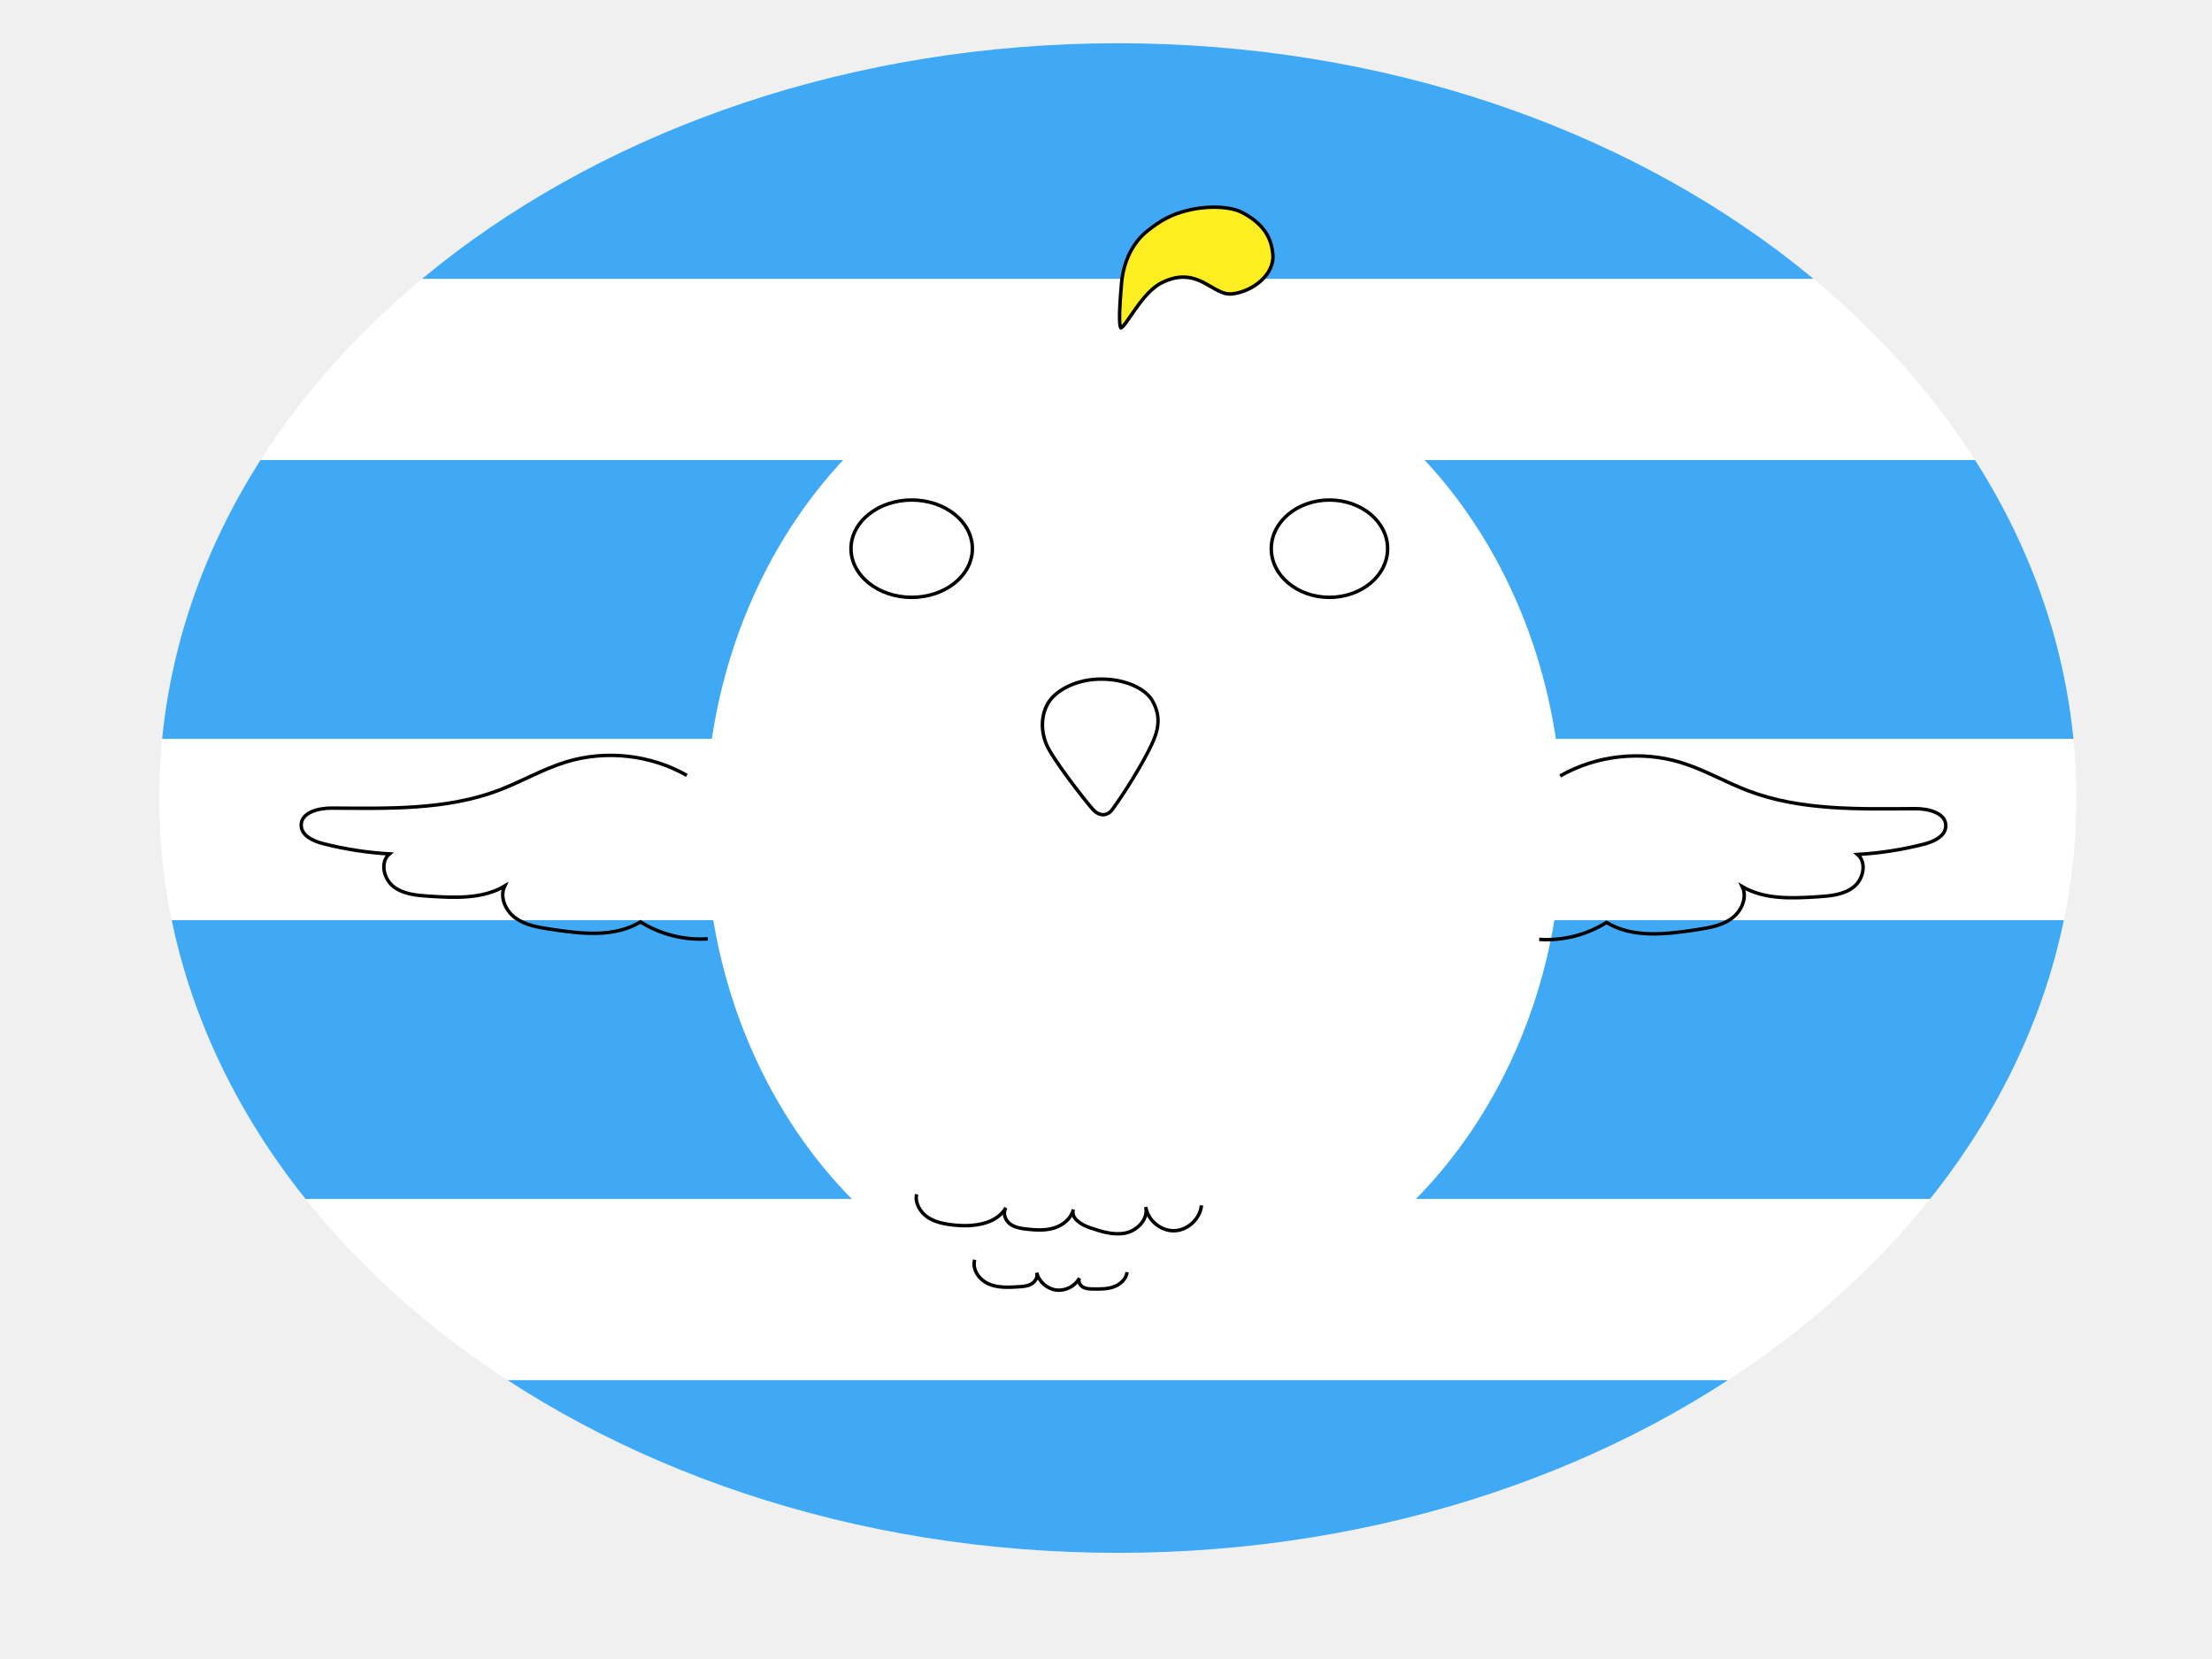
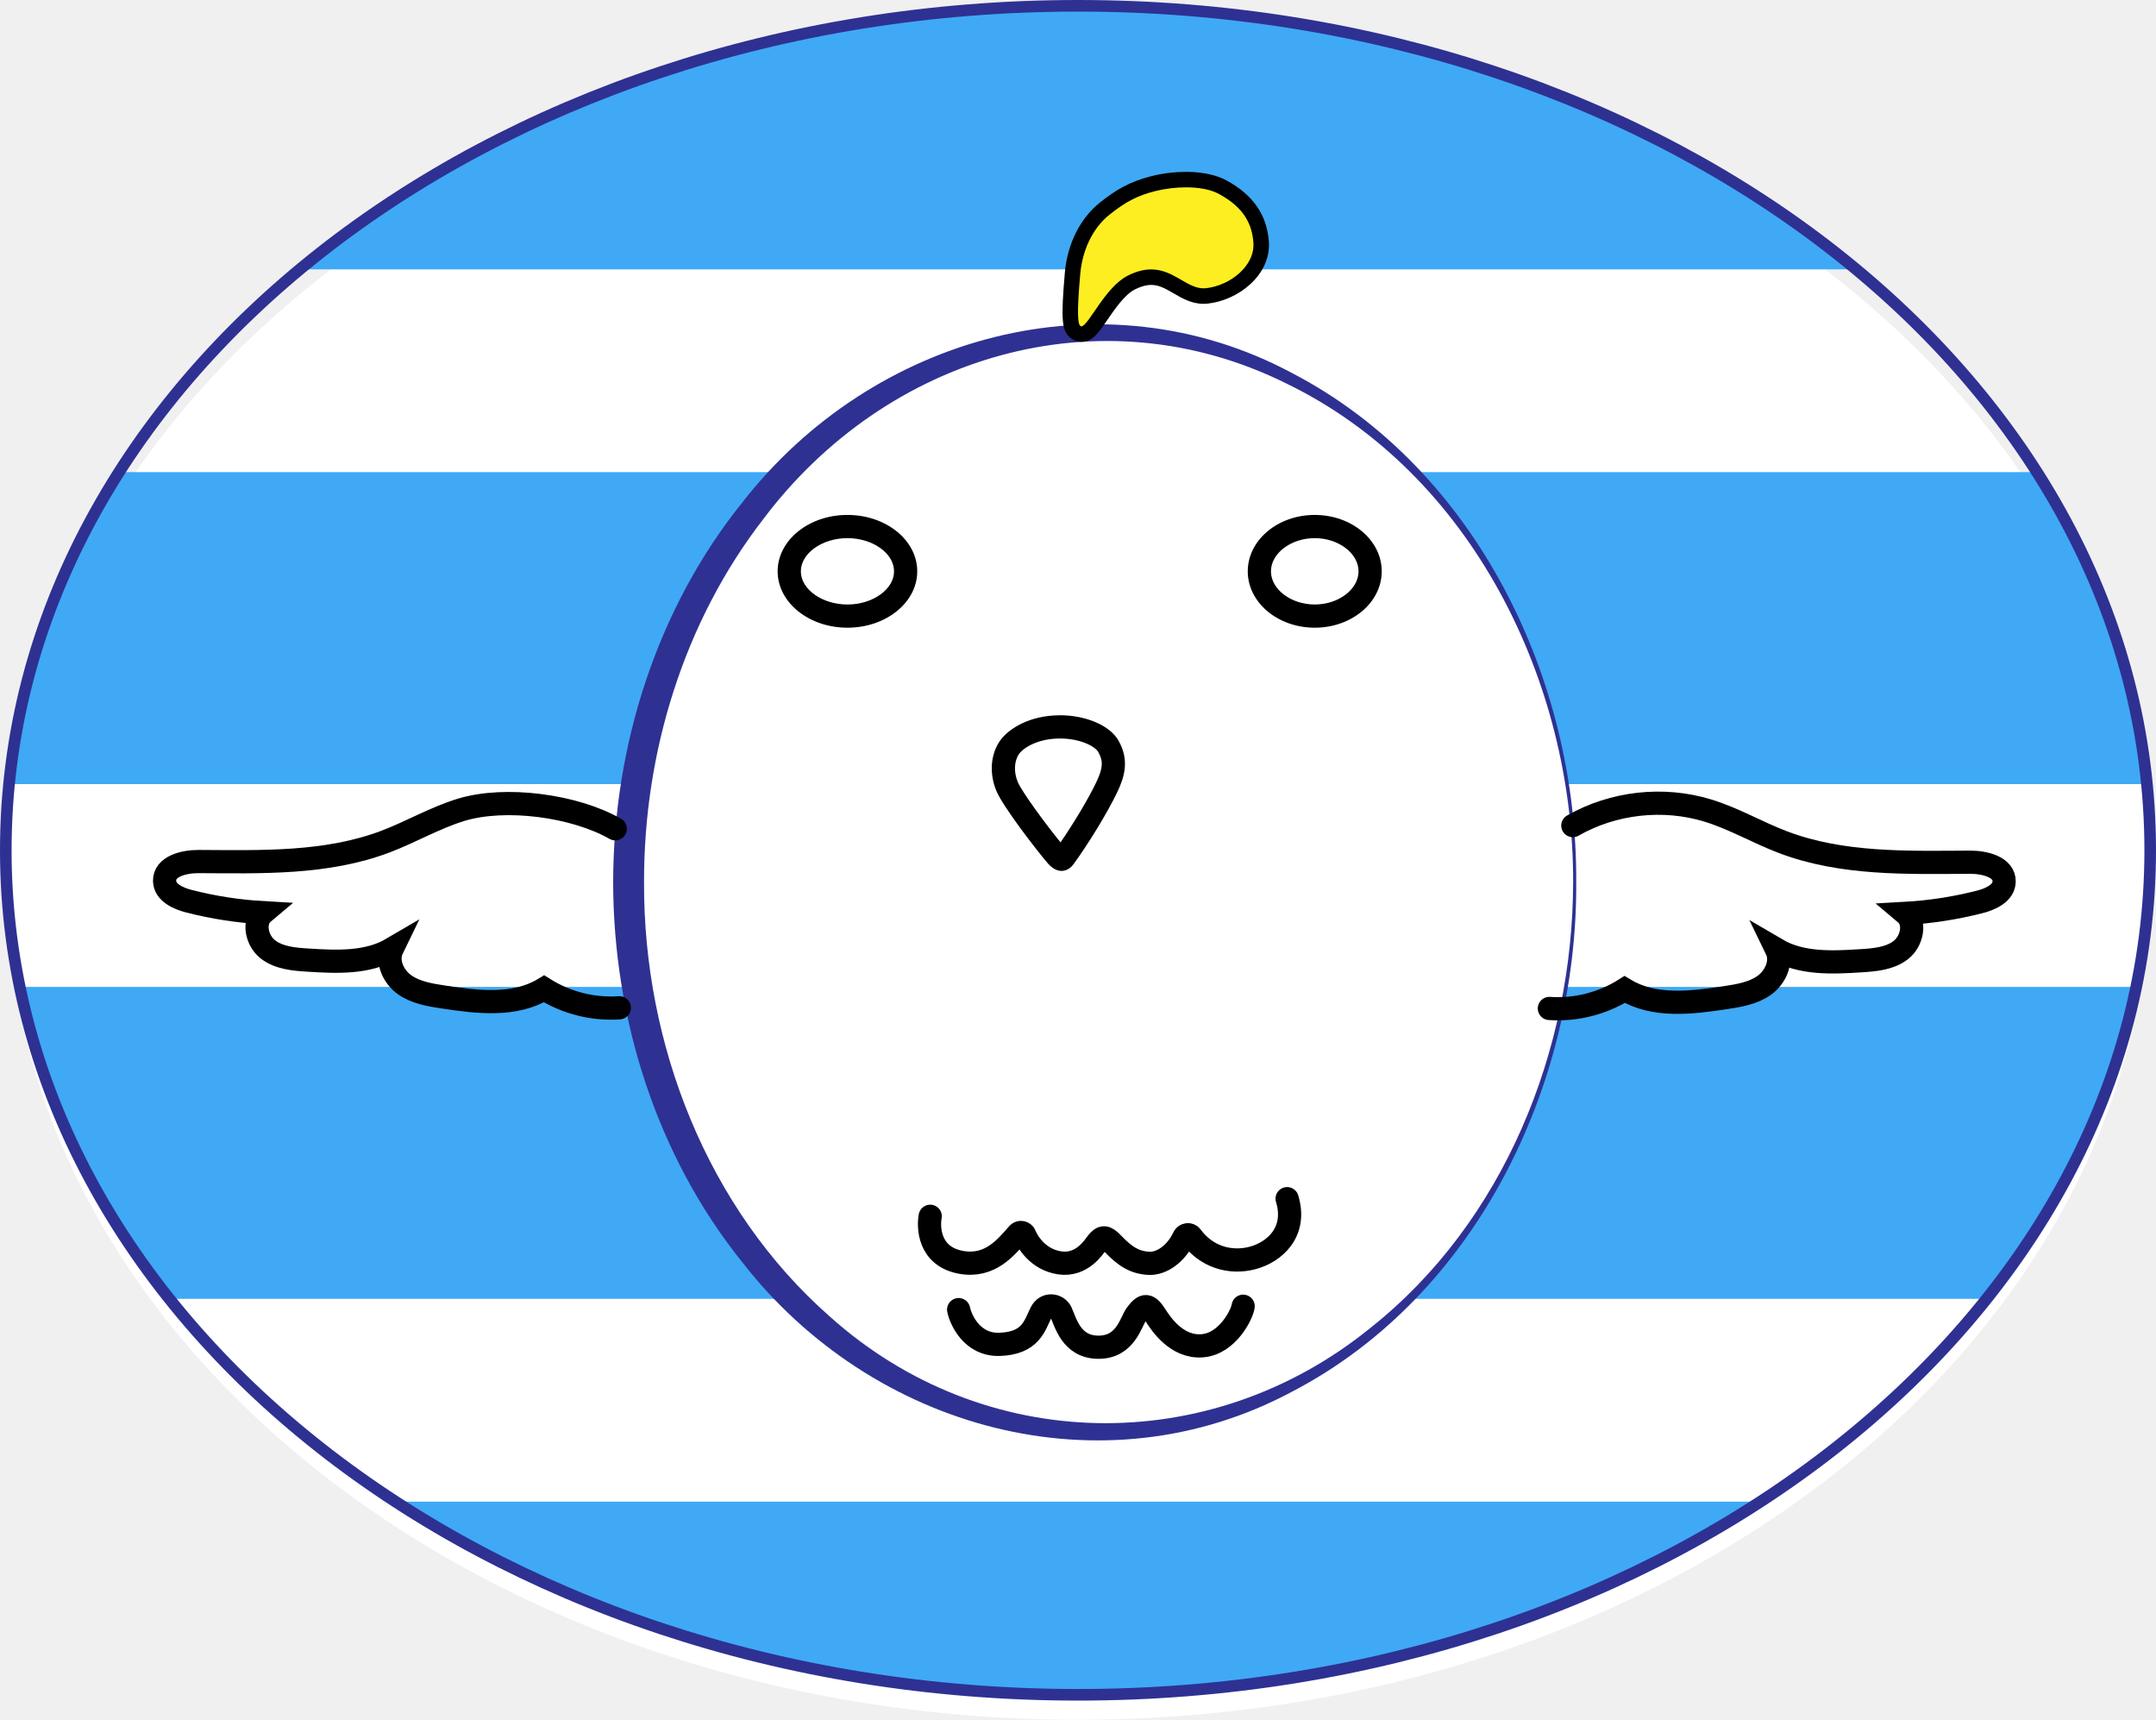
- <svg xmlns="http://www.w3.org/2000/svg" viewBox="0 0 640 480">
+ <svg xmlns="http://www.w3.org/2000/svg" viewBox="0 0 613.44 489.21">
  <defs>
-     <style>.e,.f{fill:none;}.g{fill:#fff;}.h{fill:#fcee21;}.i{fill:#3fa9f5;}.f{stroke:#000;stroke-miterlimit:10;}.j{clip-path:url(#d);}</style>
+     <style>.e{stroke:#000;stroke-width:6.6px;}.e,.f{fill:none;stroke-linecap:round;stroke-miterlimit:10;}.g{fill:#fff;}.h{fill:#fcee21;}.i{fill:#3fa9f5;}.j{fill:#2e3192;}.f{stroke:#2e3192;stroke-width:3.3px;}.k{clip-path:url(#d);}</style>
    <clipPath id="d">
-       <ellipse class="e" cx="323.41" cy="230.9" rx="277.34" ry="218.39" />
+       <ellipse class="f" cx="306.72" cy="241.88" rx="305.07" ry="240.23" />
    </clipPath>
  </defs>
  <g id="b">
-     <ellipse class="g" cx="323.41" cy="230.9" rx="277.34" ry="218.39" />
+     <ellipse class="g" cx="306.72" cy="248.98" rx="305.07" ry="240.23" />
  </g>
  <g id="c">
-     <g class="j">
-       <rect class="i" width="640" height="80.67" />
-       <rect class="i" y="266.22" width="640" height="80.67" />
-       <rect class="i" y="399.33" width="640" height="80.67" />
-       <rect class="i" y="133.11" width="640" height="80.67" />
-       <ellipse class="g" cx="328.06" cy="238.69" rx="123.96" ry="143.75" />
-       <path d="M318.66,196.98c6.39,0,12.28,2.46,14.32,5.99,2.68,4.64,1.49,8.6-.19,12.2-2.59,5.53-7.89,14.02-11.32,18.71-.63,.86-1.45,1.34-2.31,1.34-.92,0-1.88-.55-2.78-1.59-2.6-3.01-11.4-14.34-13.15-18.45-1.79-4.22-1.41-9.03,.97-12.25,2.19-2.96,7.51-5.95,14.45-5.95m0-1c-7.55,0-13.03,3.34-15.26,6.35-2.76,3.73-2.91,8.96-1.09,13.23,1.81,4.28,10.64,15.63,13.31,18.72,1.18,1.37,2.41,1.94,3.54,1.94,1.23,0,2.33-.68,3.11-1.75,3.49-4.77,8.8-13.27,11.42-18.88,1.71-3.66,3.09-8.04,.15-13.12-2.17-3.75-8.19-6.49-15.19-6.49h0Z" />
-       <g>
-         <path class="h" d="M324.31,94.9c-.59-.53-.53-4.91,.18-13.01,.55-6.24,3.26-11.72,7.45-15.04,3.6-2.85,6.67-4.75,11.73-5.98,2.44-.6,5.17-.92,7.69-.92,3.4,0,6.25,.57,8.25,1.64,7.13,3.84,8.38,8.5,8.67,12.13,.47,5.85-5.84,10.65-11.79,11.31-.2,.02-.39,.03-.59,.03-1.9,0-3.66-1.03-5.53-2.11-2.23-1.3-4.76-2.77-8.02-2.77-1.99,0-4.04,.54-6.25,1.64-3.65,1.83-6.68,6.25-8.9,9.48-1.07,1.56-2.4,3.5-2.89,3.6Z" />
-         <path d="M351.37,60.45c3.32,0,6.09,.55,8.01,1.58,6.92,3.72,8.13,8.23,8.41,11.73,.43,5.4-5.64,10.14-11.35,10.77-.18,.02-.35,.03-.53,.03-1.76,0-3.39-.95-5.28-2.05-2.29-1.33-4.88-2.84-8.27-2.84-2.07,0-4.19,.55-6.47,1.69-3.77,1.88-6.84,6.37-9.09,9.64-.76,1.11-1.66,2.43-2.25,3.06-.21-1.17-.24-4.34,.45-12.14,.54-6.1,3.18-11.46,7.26-14.69,3.55-2.81,6.57-4.67,11.54-5.89,2.4-.59,5.09-.91,7.57-.91m0-1c-2.66,0-5.4,.35-7.81,.94-4.89,1.19-7.98,2.95-11.92,6.08-4.61,3.65-7.12,9.53-7.64,15.39-.89,10.16-.73,13.56,.29,13.56,1.77,0,6.12-10.17,12.04-13.13,2.3-1.15,4.27-1.59,6.02-1.59,5.83,0,9.18,4.89,13.55,4.89,.21,0,.42-.01,.64-.04,6.23-.69,12.72-5.78,12.24-11.85-.36-4.51-2.23-8.93-8.93-12.53-2.23-1.2-5.29-1.7-8.49-1.7h0Z" />
+     <g>
+       <g class="k">
+         <rect class="i" x="-49.04" y="-12.11" width="704" height="88.73" />
+         <rect class="i" x="-49.04" y="280.74" width="704" height="88.73" />
+         <rect class="i" x="-49.04" y="427.16" width="704" height="88.73" />
+         <rect class="i" x="-49.04" y="134.31" width="704" height="88.73" />
+         <g>
+           <ellipse class="g" cx="311.69" cy="251" rx="136.35" ry="158.13" />
+           <path class="j" d="M448.48,251c.35,57.68-28.5,117.63-80.85,144.88-54.06,28.93-119.49,10.64-156.41-36.79-24.4-30.32-36.71-69.37-36.76-108.09,.06-38.72,12.37-77.78,36.76-108.09,36.92-47.41,102.35-65.73,156.41-36.79,52.36,27.25,81.2,87.19,80.85,144.88h0Zm-.88,0c.15-57.03-28.95-116.36-81.53-141.88-53.16-26.42-114-7.87-148.9,38.56-22.64,29.25-34.02,66.47-33.92,103.32-.19,46,17.95,92.79,52.8,123.46,43.92,39.44,108.16,40.45,153.96,3.21,37.89-30.06,57.49-78.92,57.59-126.67h0Z" />
+         </g>
+         <path d="M301.49,210.07c5.99,0,10.1,2.29,10.99,3.84,1.45,2.51,1.35,4.54-.43,8.34-2.33,4.98-6.79,12.28-10.3,17.38-4.04-4.96-10.92-14.23-12.17-17.19-1.2-2.84-1.03-6.08,.43-8.05,1.28-1.73,5.4-4.31,11.48-4.31m0-6.6c-8.31,0-14.33,3.67-16.78,6.99-3.04,4.11-3.2,9.85-1.2,14.55,2,4.7,11.7,17.19,14.64,20.59,1.3,1.5,2.65,2.13,3.89,2.13,1.35,0,2.56-.75,3.42-1.93,3.84-5.24,9.68-14.59,12.57-20.77,1.88-4.03,3.4-8.84,.17-14.44-2.38-4.12-9.01-7.14-16.71-7.14h0Z" />
+         <g>
+           <path class="h" d="M307.68,95.04c-.76,0-1.47-.32-1.99-.89-1.26-1.38-1.61-3.96-.52-16.41,.67-7.61,4.03-14.34,9.23-18.46,4.26-3.37,7.91-5.62,13.96-7.1,2.93-.72,6.08-1.1,9.11-1.1s7.1,.37,10.38,2.14c6.93,3.73,10.42,8.67,10.97,15.55,.64,8-7.61,14.54-15.42,15.4-.32,.04-.63,.05-.95,.05-2.83,0-5.19-1.37-7.47-2.7-2.37-1.38-4.6-2.68-7.44-2.68-1.76,0-3.6,.5-5.64,1.52-3.38,1.69-6.48,6.22-8.75,9.52-2.28,3.32-3.53,5.15-5.48,5.15Z" />
+           <path d="M337.47,53.29c3.51,0,6.89,.55,9.33,1.87,7.37,3.97,9.43,8.83,9.82,13.79,.53,6.67-6.61,12.28-13.46,13.03-.24,.03-.47,.04-.71,.04-4.81,0-8.49-5.38-14.91-5.38-1.93,0-4.1,.49-6.62,1.75-6.51,3.26-11.29,14.44-13.24,14.44-1.13,0-1.3-3.74-.32-14.91,.57-6.44,3.33-12.91,8.4-16.92,4.34-3.44,7.74-5.37,13.11-6.68,2.65-.65,5.67-1.03,8.59-1.03m0-4.4c-3.2,0-6.53,.4-9.63,1.16-6.41,1.57-10.42,4.04-14.8,7.51-5.67,4.49-9.33,11.77-10.05,19.99-1.17,13.3-.78,16.06,1.09,18.09,.95,1.03,2.23,1.6,3.62,1.6,3.1,0,4.77-2.43,7.29-6.11,2.13-3.11,5.05-7.36,7.92-8.8,1.73-.86,3.25-1.28,4.66-1.28,2.25,0,4.14,1.1,6.33,2.38,2.41,1.4,5.15,3,8.57,3,.4,0,.79-.02,1.19-.07,4.34-.48,8.7-2.45,11.97-5.41,3.84-3.47,5.76-7.86,5.4-12.35-.61-7.58-4.57-13.25-12.12-17.31-3.68-1.98-8.24-2.4-11.42-2.4h0Z" />
+         </g>
+         <path class="e" d="M264.67,345.99c-.55,2.83-.58,11.41,8.78,13.1,8.37,1.51,12.91-4.45,16.2-8.13,.57-.63,1.62-.42,1.93,.37,.64,1.62,3.5,6.91,9.87,7.9s9.81-4.56,10.61-5.6c1.6-2.08,2.56-1.96,4.51,.09,3.54,3.73,6.34,5.48,10.4,5.65,3.59,.15,7.7-2.75,9.84-7.37,.41-.88,1.6-1.05,2.17-.27,4.18,5.72,10.92,7.81,17.36,6.13,6.31-1.65,12.76-7.41,9.88-16.88" />
+         <path class="e" d="M272.76,372.54c.55,2.71,3.7,10.15,11.66,9.88,8.92-.31,9.96-5.37,11.8-9.06,1.37-2.74,4.65-2.2,5.63-.14,1.31,2.77,2.88,10.02,10.7,10.02s9.18-7.28,10.8-9.41c2.24-2.94,3.34-2.94,5.53,.49,1.42,2.21,5.9,9.06,13.17,8.51s11.39-9.06,11.66-11.25" />
+         <path class="e" d="M175.05,235.76c-11.5-6.57-31.24-9.26-43.91-5.38-7.41,2.27-14.17,6.26-21.41,9.01-16.78,6.37-35.27,5.79-53.22,5.69-4.18-.02-9.81,1.37-9.68,5.55,.1,3.25,3.84,4.95,6.99,5.75,6.9,1.76,13.98,2.86,21.09,3.26-3.07,2.58-1.86,7.96,1.31,10.42s7.45,2.81,11.46,3.06c8.15,.52,16.86,.91,23.91-3.23-1.71,3.52,.31,7.95,3.51,10.22s7.23,2.92,11.1,3.51c9.66,1.46,20.25,2.75,28.6-2.33,6.33,3.99,13.95,5.91,21.42,5.39" />
+         <path class="e" d="M447.51,234.85c11.5-6.57,25.74-8.16,38.41-4.28,7.41,2.27,14.17,6.26,21.41,9.01,16.78,6.37,35.27,5.79,53.22,5.69,4.18-.02,9.81,1.37,9.68,5.55-.1,3.25-3.84,4.95-6.99,5.75-6.9,1.76-13.98,2.86-21.09,3.26,3.07,2.58,1.86,7.96-1.31,10.42s-7.45,2.81-11.46,3.06c-8.15,.52-16.86,.91-23.91-3.23,1.71,3.52-.31,7.95-3.51,10.22s-7.23,2.92-11.1,3.51c-9.66,1.46-20.25,2.75-28.6-2.33-6.33,3.99-13.95,5.91-21.42,5.39" />
+         <path d="M241.12,153.08c7.19,0,13.26,4.32,13.26,9.44s-6.07,9.44-13.26,9.44-13.26-4.32-13.26-9.44,6.07-9.44,13.26-9.44m0-6.6c-10.97,0-19.86,7.18-19.86,16.04s8.89,16.04,19.86,16.04,19.86-7.18,19.86-16.04-8.89-16.04-19.86-16.04h0Z" />
+         <path d="M374.08,153.08c6.75,0,12.46,4.32,12.46,9.44s-5.7,9.44-12.46,9.44-12.46-4.32-12.46-9.44,5.7-9.44,12.46-9.44m0-6.6c-10.53,0-19.06,7.18-19.06,16.04s8.53,16.04,19.06,16.04,19.06-7.18,19.06-16.04-8.53-16.04-19.06-16.04h0Z" />
      </g>
-       <path class="f" d="M265.19,345.54c-.5,2.57,1.07,5.21,3.24,6.66s4.85,1.95,7.45,2.24c5.6,.61,12.3-.14,15.16-4.99-.98,1.45-.24,3.56,1.14,4.63s3.21,1.36,4.95,1.55c2.65,.29,5.39,.44,7.93-.36s4.88-2.72,5.5-5.31c-.83,2.48,2.22,4.38,4.69,5.22,3.36,1.14,6.91,2.29,10.38,1.58s6.67-4.06,5.87-7.52c.61,3.87,4.37,6.97,8.28,6.85s7.47-3.46,7.84-7.35" />
-       <path class="f" d="M282.01,364.49c-.81,2.8,1.31,5.77,3.97,6.96s5.7,1.04,8.61,.87c1.31-.08,2.66-.17,3.8-.81s1.97-2.03,1.56-3.27c.65,2.6,3.01,4.68,5.67,5.01s5.45-1.12,6.71-3.48c-.49,.9,.1,2.09,.98,2.61s1.97,.55,3,.56c2.01,.03,4.07,.05,5.95-.63s3.59-2.25,3.84-4.24" />
-       <path class="f" d="M198.72,224.34c-10.46-5.97-23.4-7.42-34.92-3.89-6.74,2.06-12.88,5.69-19.47,8.19-15.26,5.79-32.06,5.26-48.38,5.17-3.8-.02-8.92,1.25-8.8,5.05,.1,2.95,3.49,4.5,6.35,5.23,6.28,1.6,12.71,2.6,19.18,2.97-2.79,2.35-1.7,7.24,1.19,9.47s6.77,2.55,10.42,2.78c7.41,.47,15.33,.83,21.73-2.94-1.56,3.2,.29,7.23,3.19,9.29s6.57,2.65,10.1,3.19c8.79,1.33,18.41,2.5,26-2.12,5.76,3.63,12.68,5.37,19.47,4.9" />
-       <path class="f" d="M451.4,224.5c10.46-5.97,23.4-7.42,34.92-3.89,6.74,2.06,12.88,5.69,19.47,8.19,15.26,5.79,32.06,5.26,48.38,5.17,3.8-.02,8.92,1.25,8.8,5.05-.1,2.95-3.49,4.5-6.35,5.23-6.28,1.6-12.71,2.6-19.18,2.97,2.79,2.35,1.7,7.24-1.19,9.47s-6.77,2.55-10.42,2.78c-7.41,.47-15.33,.83-21.73-2.94,1.56,3.2-.29,7.23-3.19,9.29s-6.57,2.65-10.1,3.19c-8.79,1.33-18.41,2.5-26-2.12-5.76,3.63-12.68,5.37-19.47,4.9" />
-       <path d="M263.78,145.17c9.4,0,17.06,6.09,17.06,13.58s-7.65,13.58-17.06,13.58-17.06-6.09-17.06-13.58,7.65-13.58,17.06-13.58m0-1c-9.97,0-18.06,6.53-18.06,14.58s8.08,14.58,18.06,14.58,18.06-6.53,18.06-14.58-8.08-14.58-18.06-14.58h0Z" />
-       <path d="M384.65,145.17c9,0,16.33,6.09,16.33,13.58s-7.32,13.58-16.33,13.58-16.33-6.09-16.33-13.58,7.32-13.58,16.33-13.58m0-1c-9.57,0-17.33,6.53-17.33,14.58s7.76,14.58,17.33,14.58,17.33-6.53,17.33-14.58-7.76-14.58-17.33-14.58h0Z" />
+       <ellipse class="f" cx="306.72" cy="241.88" rx="305.07" ry="240.23" />
    </g>
  </g>
</svg>
